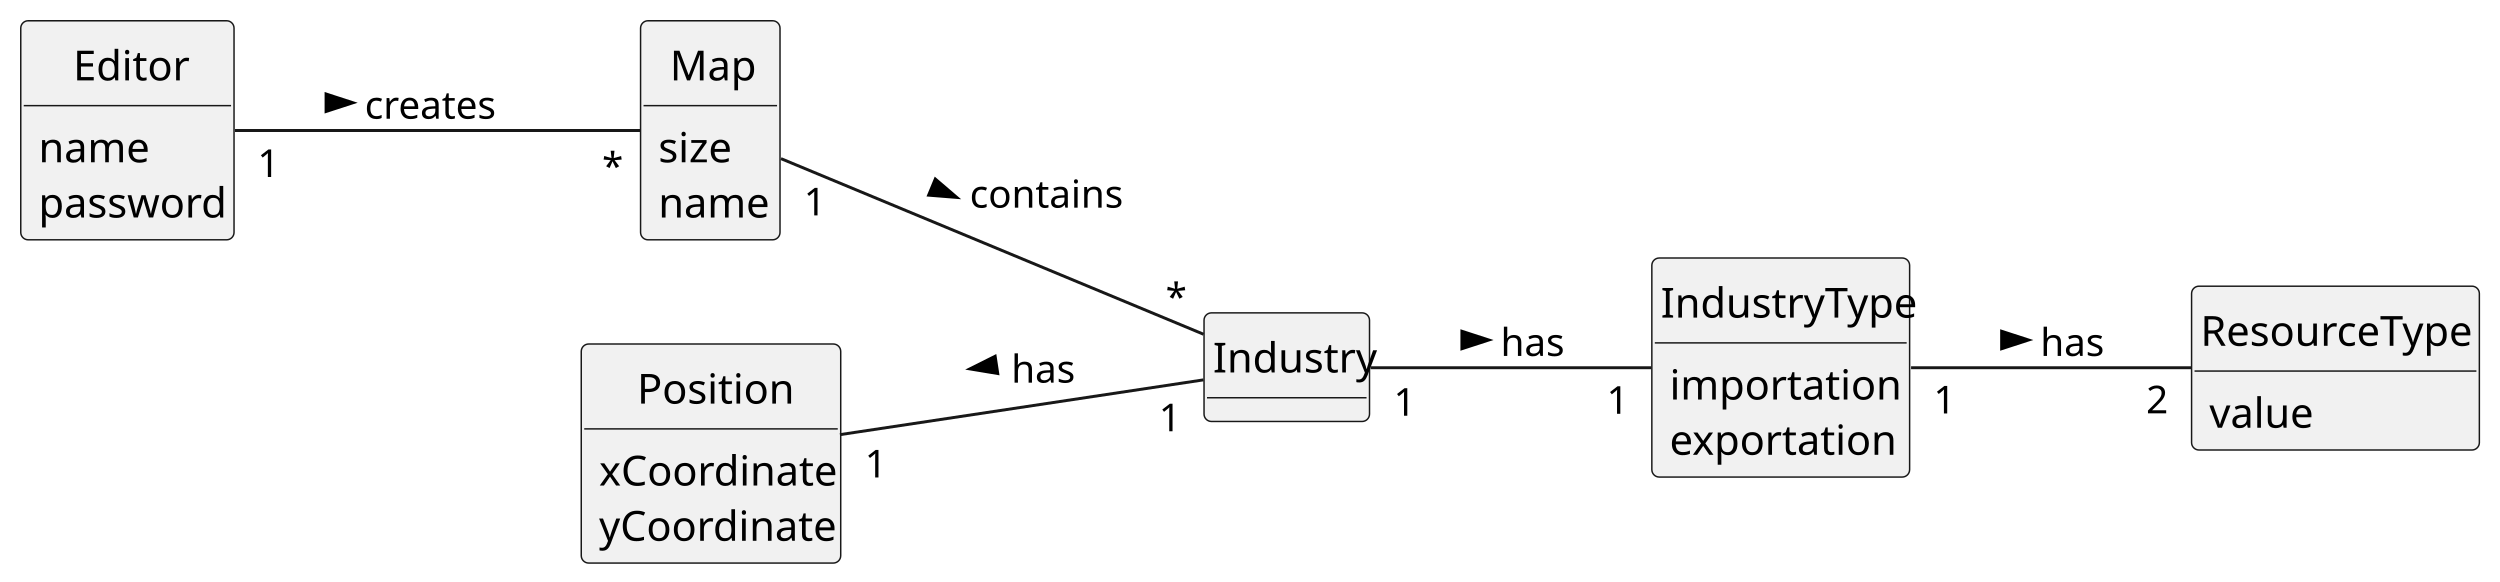
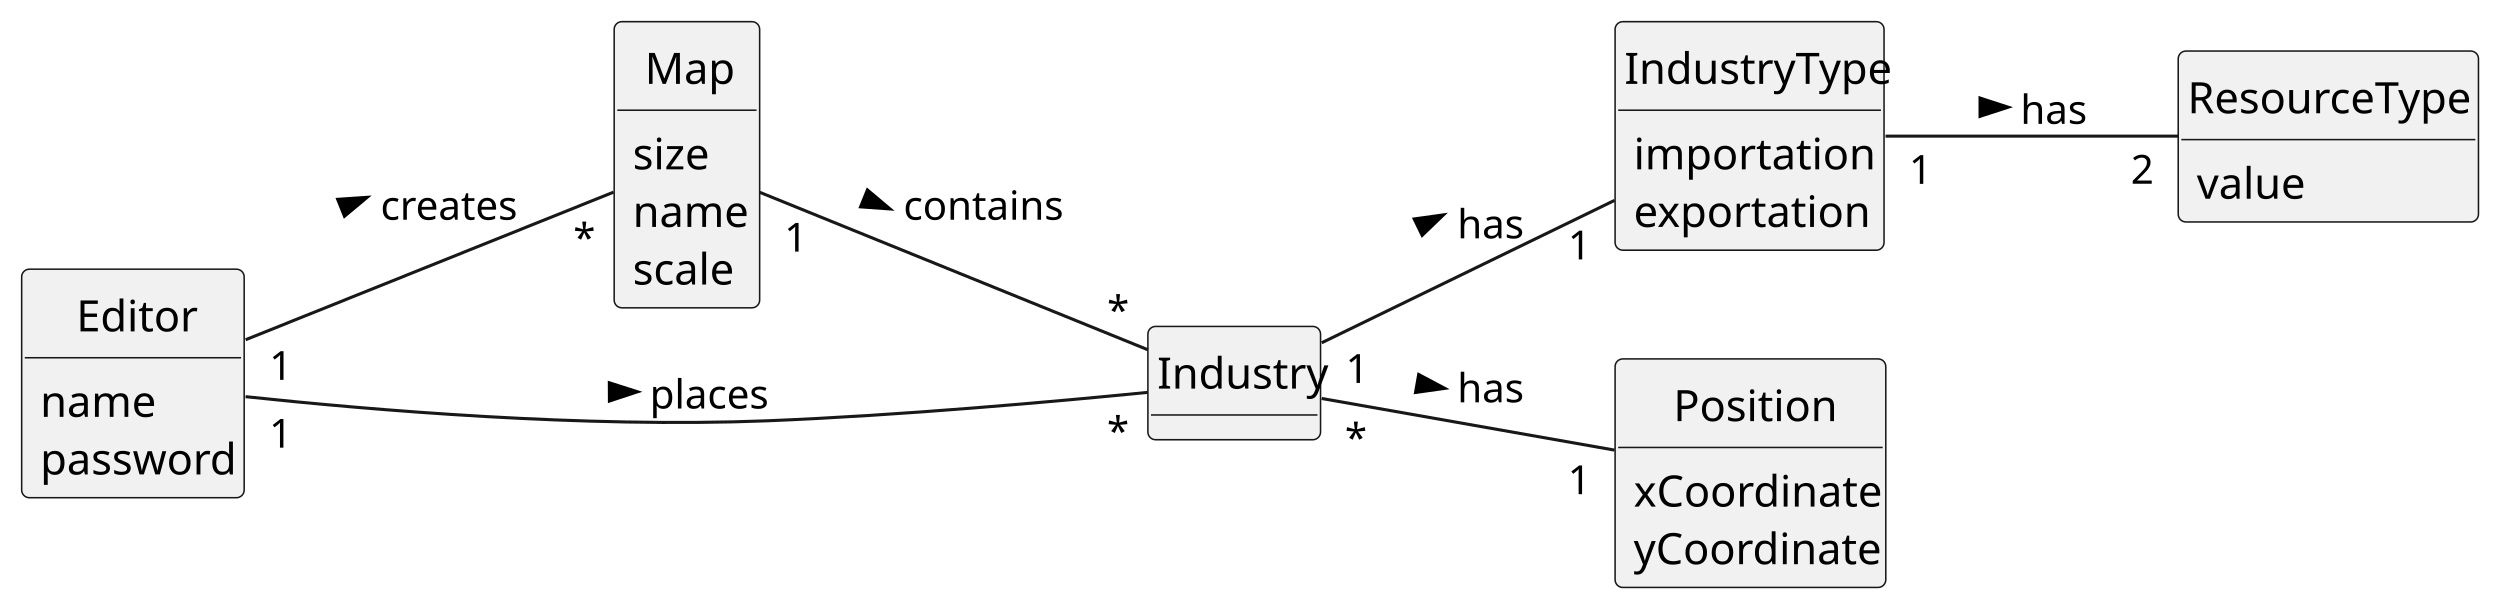
- <svg xmlns="http://www.w3.org/2000/svg" contentStyleType="text/css" height="196px" preserveAspectRatio="none" style="width:843px;height:196px;background:#FFFFFF;" version="1.1" viewBox="0 0 843 196" width="843px" zoomAndPan="magnify">
+ <svg xmlns="http://www.w3.org/2000/svg" contentStyleType="text/css" height="196px" preserveAspectRatio="none" style="width:808px;height:196px;background:#FFFFFF;" version="1.1" viewBox="0 0 808 196" width="808px" zoomAndPan="magnify">
  <defs />
  <g>
    <g id="elem_Editor">
-       <rect codeLine="12" fill="#F1F1F1" height="73.863" id="Editor" rx="2.5" ry="2.5" style="stroke:#181818;stroke-width:0.5;" width="71.917" x="7" y="7" />
-       <text fill="#000000" font-family="sans-serif" font-size="14" lengthAdjust="spacing" textLength="36.572" x="24.672" y="27.107">Editor</text>
-       <line style="stroke:#181818;stroke-width:0.5;" x1="8" x2="77.917" y1="35.621" y2="35.621" />
-       <text fill="#000000" font-family="sans-serif" font-size="14" lengthAdjust="spacing" textLength="35.02" x="13" y="54.728">name</text>
-       <text fill="#000000" font-family="sans-serif" font-size="14" lengthAdjust="spacing" textLength="59.917" x="13" y="73.35">password</text>
+       <rect codeLine="12" fill="#F1F1F1" height="73.863" id="Editor" rx="2.5" ry="2.5" style="stroke:#181818;stroke-width:0.5;" width="71.917" x="7" y="87" />
+       <text fill="#000000" font-family="sans-serif" font-size="14" lengthAdjust="spacing" textLength="36.572" x="24.672" y="107.107">Editor</text>
+       <line style="stroke:#181818;stroke-width:0.5;" x1="8" x2="77.917" y1="115.621" y2="115.621" />
+       <text fill="#000000" font-family="sans-serif" font-size="14" lengthAdjust="spacing" textLength="35.02" x="13" y="134.728">name</text>
+       <text fill="#000000" font-family="sans-serif" font-size="14" lengthAdjust="spacing" textLength="59.917" x="13" y="153.35">password</text>
    </g>
    <g id="elem_Map">
-       <rect codeLine="17" fill="#F1F1F1" height="73.863" id="Map" rx="2.5" ry="2.5" style="stroke:#181818;stroke-width:0.5;" width="47.02" x="216" y="7" />
-       <text fill="#000000" font-family="sans-serif" font-size="14" lengthAdjust="spacing" textLength="27.234" x="225.893" y="27.107">Map</text>
-       <line style="stroke:#181818;stroke-width:0.5;" x1="217" x2="262.021" y1="35.621" y2="35.621" />
-       <text fill="#000000" font-family="sans-serif" font-size="14" lengthAdjust="spacing" textLength="24.896" x="222" y="54.728">size</text>
-       <text fill="#000000" font-family="sans-serif" font-size="14" lengthAdjust="spacing" textLength="35.02" x="222" y="73.35">name</text>
+       <rect codeLine="17" fill="#F1F1F1" height="92.484" id="Map" rx="2.5" ry="2.5" style="stroke:#181818;stroke-width:0.5;" width="47.02" x="198.5" y="7" />
+       <text fill="#000000" font-family="sans-serif" font-size="14" lengthAdjust="spacing" textLength="27.234" x="208.393" y="27.107">Map</text>
+       <line style="stroke:#181818;stroke-width:0.5;" x1="199.5" x2="244.52" y1="35.621" y2="35.621" />
+       <text fill="#000000" font-family="sans-serif" font-size="14" lengthAdjust="spacing" textLength="24.896" x="204.5" y="54.728">size</text>
+       <text fill="#000000" font-family="sans-serif" font-size="14" lengthAdjust="spacing" textLength="35.02" x="204.5" y="73.35">name</text>
+       <text fill="#000000" font-family="sans-serif" font-size="14" lengthAdjust="spacing" textLength="32.683" x="204.5" y="91.971">scale</text>
    </g>
    <g id="elem_Industry">
-       <rect codeLine="22" fill="#F1F1F1" height="36.621" id="Industry" rx="2.5" ry="2.5" style="stroke:#181818;stroke-width:0.5;" width="55.8" x="406" y="105.5" />
-       <text fill="#000000" font-family="sans-serif" font-size="14" lengthAdjust="spacing" textLength="49.8" x="409" y="125.607">Industry</text>
-       <line style="stroke:#181818;stroke-width:0.5;" x1="407" x2="460.8" y1="134.121" y2="134.121" />
+       <rect codeLine="23" fill="#F1F1F1" height="36.621" id="Industry" rx="2.5" ry="2.5" style="stroke:#181818;stroke-width:0.5;" width="55.8" x="371" y="105.5" />
+       <text fill="#000000" font-family="sans-serif" font-size="14" lengthAdjust="spacing" textLength="49.8" x="374" y="125.607">Industry</text>
+       <line style="stroke:#181818;stroke-width:0.5;" x1="372" x2="425.8" y1="134.121" y2="134.121" />
    </g>
    <g id="elem_IndustryType">
-       <rect codeLine="25" fill="#F1F1F1" height="73.863" id="IndustryType" rx="2.5" ry="2.5" style="stroke:#181818;stroke-width:0.5;" width="86.924" x="557" y="87" />
-       <text fill="#000000" font-family="sans-serif" font-size="14" lengthAdjust="spacing" textLength="80.924" x="560" y="107.107">IndustryType</text>
-       <line style="stroke:#181818;stroke-width:0.5;" x1="558" x2="642.924" y1="115.621" y2="115.621" />
-       <text fill="#000000" font-family="sans-serif" font-size="14" lengthAdjust="spacing" textLength="69.255" x="563" y="134.728">importation</text>
-       <text fill="#000000" font-family="sans-serif" font-size="14" lengthAdjust="spacing" textLength="69.269" x="563" y="153.35">exportation</text>
+       <rect codeLine="26" fill="#F1F1F1" height="73.863" id="IndustryType" rx="2.5" ry="2.5" style="stroke:#181818;stroke-width:0.5;" width="86.924" x="522" y="7" />
+       <text fill="#000000" font-family="sans-serif" font-size="14" lengthAdjust="spacing" textLength="80.924" x="525" y="27.107">IndustryType</text>
+       <line style="stroke:#181818;stroke-width:0.5;" x1="523" x2="607.924" y1="35.621" y2="35.621" />
+       <text fill="#000000" font-family="sans-serif" font-size="14" lengthAdjust="spacing" textLength="69.255" x="528" y="54.728">importation</text>
+       <text fill="#000000" font-family="sans-serif" font-size="14" lengthAdjust="spacing" textLength="69.269" x="528" y="73.35">exportation</text>
    </g>
    <g id="elem_Position">
-       <rect codeLine="30" fill="#F1F1F1" height="73.863" id="Position" rx="2.5" ry="2.5" style="stroke:#181818;stroke-width:0.5;" width="87.489" x="196" y="116" />
-       <text fill="#000000" font-family="sans-serif" font-size="14" lengthAdjust="spacing" textLength="49.807" x="214.841" y="136.107">Position</text>
-       <line style="stroke:#181818;stroke-width:0.5;" x1="197" x2="282.489" y1="144.621" y2="144.621" />
-       <text fill="#000000" font-family="sans-serif" font-size="14" lengthAdjust="spacing" textLength="75.489" x="202" y="163.728">xCoordinate</text>
-       <text fill="#000000" font-family="sans-serif" font-size="14" lengthAdjust="spacing" textLength="75.489" x="202" y="182.35">yCoordinate</text>
+       <rect codeLine="31" fill="#F1F1F1" height="73.863" id="Position" rx="2.5" ry="2.5" style="stroke:#181818;stroke-width:0.5;" width="87.489" x="522" y="116" />
+       <text fill="#000000" font-family="sans-serif" font-size="14" lengthAdjust="spacing" textLength="49.807" x="540.841" y="136.107">Position</text>
+       <line style="stroke:#181818;stroke-width:0.5;" x1="523" x2="608.489" y1="144.621" y2="144.621" />
+       <text fill="#000000" font-family="sans-serif" font-size="14" lengthAdjust="spacing" textLength="75.489" x="528" y="163.728">xCoordinate</text>
+       <text fill="#000000" font-family="sans-serif" font-size="14" lengthAdjust="spacing" textLength="75.489" x="528" y="182.35">yCoordinate</text>
    </g>
    <g id="elem_ResourceType">
-       <rect codeLine="35" fill="#F1F1F1" height="55.242" id="ResourceType" rx="2.5" ry="2.5" style="stroke:#181818;stroke-width:0.5;" width="97.041" x="739" y="96.5" />
-       <text fill="#000000" font-family="sans-serif" font-size="14" lengthAdjust="spacing" textLength="91.041" x="742" y="116.607">ResourceType</text>
-       <line style="stroke:#181818;stroke-width:0.5;" x1="740" x2="835.041" y1="125.121" y2="125.121" />
-       <text fill="#000000" font-family="sans-serif" font-size="14" lengthAdjust="spacing" textLength="33.469" x="745" y="144.228">value</text>
+       <rect codeLine="36" fill="#F1F1F1" height="55.242" id="ResourceType" rx="2.5" ry="2.5" style="stroke:#181818;stroke-width:0.5;" width="97.041" x="704" y="16.5" />
+       <text fill="#000000" font-family="sans-serif" font-size="14" lengthAdjust="spacing" textLength="91.041" x="707" y="36.607">ResourceType</text>
+       <line style="stroke:#181818;stroke-width:0.5;" x1="705" x2="800.041" y1="45.121" y2="45.121" />
+       <text fill="#000000" font-family="sans-serif" font-size="14" lengthAdjust="spacing" textLength="33.469" x="710" y="64.228">value</text>
    </g>
    <g id="link_Editor_Map">
-       <path codeLine="39" d="M79.22,44 C118.96,44 182.41,44 215.98,44 " fill="none" id="Editor-Map" style="stroke:#181818;stroke-width:1.0;" />
-       <polygon fill="#000000" points="119,34.645,109.955,31.707,109.955,37.584,119,34.645" style="stroke:#000000;stroke-width:1.0;" />
-       <text fill="#000000" font-family="sans-serif" font-size="13" lengthAdjust="spacing" textLength="42.631" x="123" y="40.028">creates</text>
-       <text fill="#000000" font-family="sans-serif" font-size="13" lengthAdjust="spacing" textLength="7.23" x="86.822" y="59.689">1</text>
-       <text fill="#000000" font-family="sans-serif" font-size="13" lengthAdjust="spacing" textLength="5.059" x="203.017" y="60.697">*</text>
+       <path codeLine="40" d="M79.39,109.8 C114.8,95.6 168.21,74.17 198.3,62.1 " fill="none" id="Editor-Map" style="stroke:#181818;stroke-width:1.0;" />
+       <polygon fill="#000000" points="118.641,63.784,109.151,64.424,111.34,69.879,118.641,63.784" style="stroke:#000000;stroke-width:1.0;" />
+       <text fill="#000000" font-family="sans-serif" font-size="13" lengthAdjust="spacing" textLength="42.631" x="123" y="71.028">creates</text>
+       <text fill="#000000" font-family="sans-serif" font-size="13" lengthAdjust="spacing" textLength="7.23" x="87.024" y="122.782">1</text>
+       <text fill="#000000" font-family="sans-serif" font-size="13" lengthAdjust="spacing" textLength="5.059" x="185.282" y="81.489">*</text>
+     </g>
+     <g id="link_Editor_Industry">
+       <path codeLine="41" d="M79.36,128.2 C120.02,132.54 188.8,138.36 248,136 C291.07,134.28 340.93,129.79 370.94,126.82 " fill="none" id="Editor-Industry" style="stroke:#181818;stroke-width:1.0;" />
+       <polygon fill="#000000" points="206,126.622,196.941,123.726,196.969,129.603,206,126.622" style="stroke:#000000;stroke-width:1.0;" />
+       <text fill="#000000" font-family="sans-serif" font-size="13" lengthAdjust="spacing" textLength="37.578" x="210" y="132.028">places</text>
+       <text fill="#000000" font-family="sans-serif" font-size="13" lengthAdjust="spacing" textLength="7.23" x="86.988" y="144.69">1</text>
+       <text fill="#000000" font-family="sans-serif" font-size="13" lengthAdjust="spacing" textLength="5.059" x="357.762" y="143.981">*</text>
    </g>
    <g id="link_Map_Industry">
-       <path codeLine="40" d="M263.34,53.49 C298.99,68.31 367.74,96.88 405.86,112.72 " fill="none" id="Map-Industry" style="stroke:#181818;stroke-width:1.0;" />
-       <polygon fill="#000000" points="322.617,66.564,315.392,60.379,313.137,65.807,322.617,66.564" style="stroke:#000000;stroke-width:1.0;" />
-       <text fill="#000000" font-family="sans-serif" font-size="13" lengthAdjust="spacing" textLength="48.42" x="327" y="70.028">contains</text>
-       <text fill="#000000" font-family="sans-serif" font-size="13" lengthAdjust="spacing" textLength="7.23" x="271.059" y="72.638">1</text>
-       <text fill="#000000" font-family="sans-serif" font-size="13" lengthAdjust="spacing" textLength="5.059" x="393.042" y="104.766">*</text>
+       <path codeLine="42" d="M245.52,62.14 C277.65,75.17 336.54,99.07 370.98,113.04 " fill="none" id="Map-Industry" style="stroke:#181818;stroke-width:1.0;" />
+       <polygon fill="#000000" points="287.633,67.525,280.356,61.401,278.147,66.848,287.633,67.525" style="stroke:#000000;stroke-width:1.0;" />
+       <text fill="#000000" font-family="sans-serif" font-size="13" lengthAdjust="spacing" textLength="48.42" x="292" y="71.028">contains</text>
+       <text fill="#000000" font-family="sans-serif" font-size="13" lengthAdjust="spacing" textLength="7.23" x="253.488" y="81.322">1</text>
+       <text fill="#000000" font-family="sans-serif" font-size="13" lengthAdjust="spacing" textLength="5.059" x="357.813" y="104.928">*</text>
    </g>
-     <g id="link_Position_Industry">
-       <path codeLine="41" d="M283.22,146.56 C320.66,140.92 373.94,132.9 405.83,128.09 " fill="none" id="Position-Industry" style="stroke:#181818;stroke-width:1.0;" />
-       <polygon fill="#000000" points="327.056,124.39,336.438,125.949,335.562,120.137,327.056,124.39" style="stroke:#000000;stroke-width:1.0;" />
-       <text fill="#000000" font-family="sans-serif" font-size="13" lengthAdjust="spacing" textLength="20.96" x="341" y="129.028">has</text>
-       <text fill="#000000" font-family="sans-serif" font-size="13" lengthAdjust="spacing" textLength="7.23" x="291.608" y="160.993">1</text>
-       <text fill="#000000" font-family="sans-serif" font-size="13" lengthAdjust="spacing" textLength="7.23" x="390.77" y="145.43">1</text>
+     <g id="link_Industry_Position">
+       <path codeLine="43" d="M427.16,128.79 C452.9,133.33 491.95,140.21 521.84,145.48 " fill="none" id="Industry-Position" style="stroke:#181818;stroke-width:1.0;" />
+       <polygon fill="#000000" points="466.924,125.513,458.526,121.049,457.506,126.838,466.924,125.513" style="stroke:#000000;stroke-width:1.0;" />
+       <text fill="#000000" font-family="sans-serif" font-size="13" lengthAdjust="spacing" textLength="20.96" x="471" y="130.028">has</text>
+       <text fill="#000000" font-family="sans-serif" font-size="13" lengthAdjust="spacing" textLength="5.059" x="434.665" y="146.139">*</text>
+       <text fill="#000000" font-family="sans-serif" font-size="13" lengthAdjust="spacing" textLength="7.23" x="506.712" y="159.714">1</text>
    </g>
    <g id="link_Industry_IndustryType">
-       <path codeLine="42" d="M462.16,124 C487.9,124 526.95,124 556.84,124 " fill="none" id="Industry-IndustryType" style="stroke:#181818;stroke-width:1.0;" />
-       <polygon fill="#000000" points="502,114.645,492.955,111.707,492.955,117.584,502,114.645" style="stroke:#000000;stroke-width:1.0;" />
-       <text fill="#000000" font-family="sans-serif" font-size="13" lengthAdjust="spacing" textLength="20.96" x="506" y="120.028">has</text>
-       <text fill="#000000" font-family="sans-serif" font-size="13" lengthAdjust="spacing" textLength="7.23" x="469.93" y="140.182">1</text>
-       <text fill="#000000" font-family="sans-serif" font-size="13" lengthAdjust="spacing" textLength="7.23" x="541.761" y="139.526">1</text>
+       <path codeLine="44" d="M427.16,110.79 C452.9,98.27 491.95,79.28 521.84,64.75 " fill="none" id="Industry-IndustryType" style="stroke:#181818;stroke-width:1.0;" />
+       <polygon fill="#000000" points="466.497,69.459,457.077,70.771,459.647,76.058,466.497,69.459" style="stroke:#000000;stroke-width:1.0;" />
+       <text fill="#000000" font-family="sans-serif" font-size="13" lengthAdjust="spacing" textLength="20.96" x="471" y="77.028">has</text>
+       <text fill="#000000" font-family="sans-serif" font-size="13" lengthAdjust="spacing" textLength="7.23" x="434.93" y="123.752">1</text>
+       <text fill="#000000" font-family="sans-serif" font-size="13" lengthAdjust="spacing" textLength="7.23" x="506.761" y="83.842">1</text>
    </g>
    <g id="link_IndustryType_ResourceType">
-       <path codeLine="43" d="M644.41,124 C672.69,124 709.76,124 738.95,124 " fill="none" id="IndustryType-ResourceType" style="stroke:#181818;stroke-width:1.0;" />
-       <polygon fill="#000000" points="684,114.645,674.955,111.707,674.955,117.584,684,114.645" style="stroke:#000000;stroke-width:1.0;" />
-       <text fill="#000000" font-family="sans-serif" font-size="13" lengthAdjust="spacing" textLength="20.96" x="688" y="120.028">has</text>
-       <text fill="#000000" font-family="sans-serif" font-size="13" lengthAdjust="spacing" textLength="7.23" x="651.99" y="139.417">1</text>
-       <text fill="#000000" font-family="sans-serif" font-size="13" lengthAdjust="spacing" textLength="7.23" x="723.67" y="139.387">2</text>
+       <path codeLine="45" d="M609.41,44 C637.69,44 674.76,44 703.95,44 " fill="none" id="IndustryType-ResourceType" style="stroke:#181818;stroke-width:1.0;" />
+       <polygon fill="#000000" points="649,34.645,639.955,31.707,639.955,37.584,649,34.645" style="stroke:#000000;stroke-width:1.0;" />
+       <text fill="#000000" font-family="sans-serif" font-size="13" lengthAdjust="spacing" textLength="20.96" x="653" y="40.028">has</text>
+       <text fill="#000000" font-family="sans-serif" font-size="13" lengthAdjust="spacing" textLength="7.23" x="616.99" y="59.417">1</text>
+       <text fill="#000000" font-family="sans-serif" font-size="13" lengthAdjust="spacing" textLength="7.23" x="688.67" y="59.387">2</text>
    </g>
  </g>
</svg>
